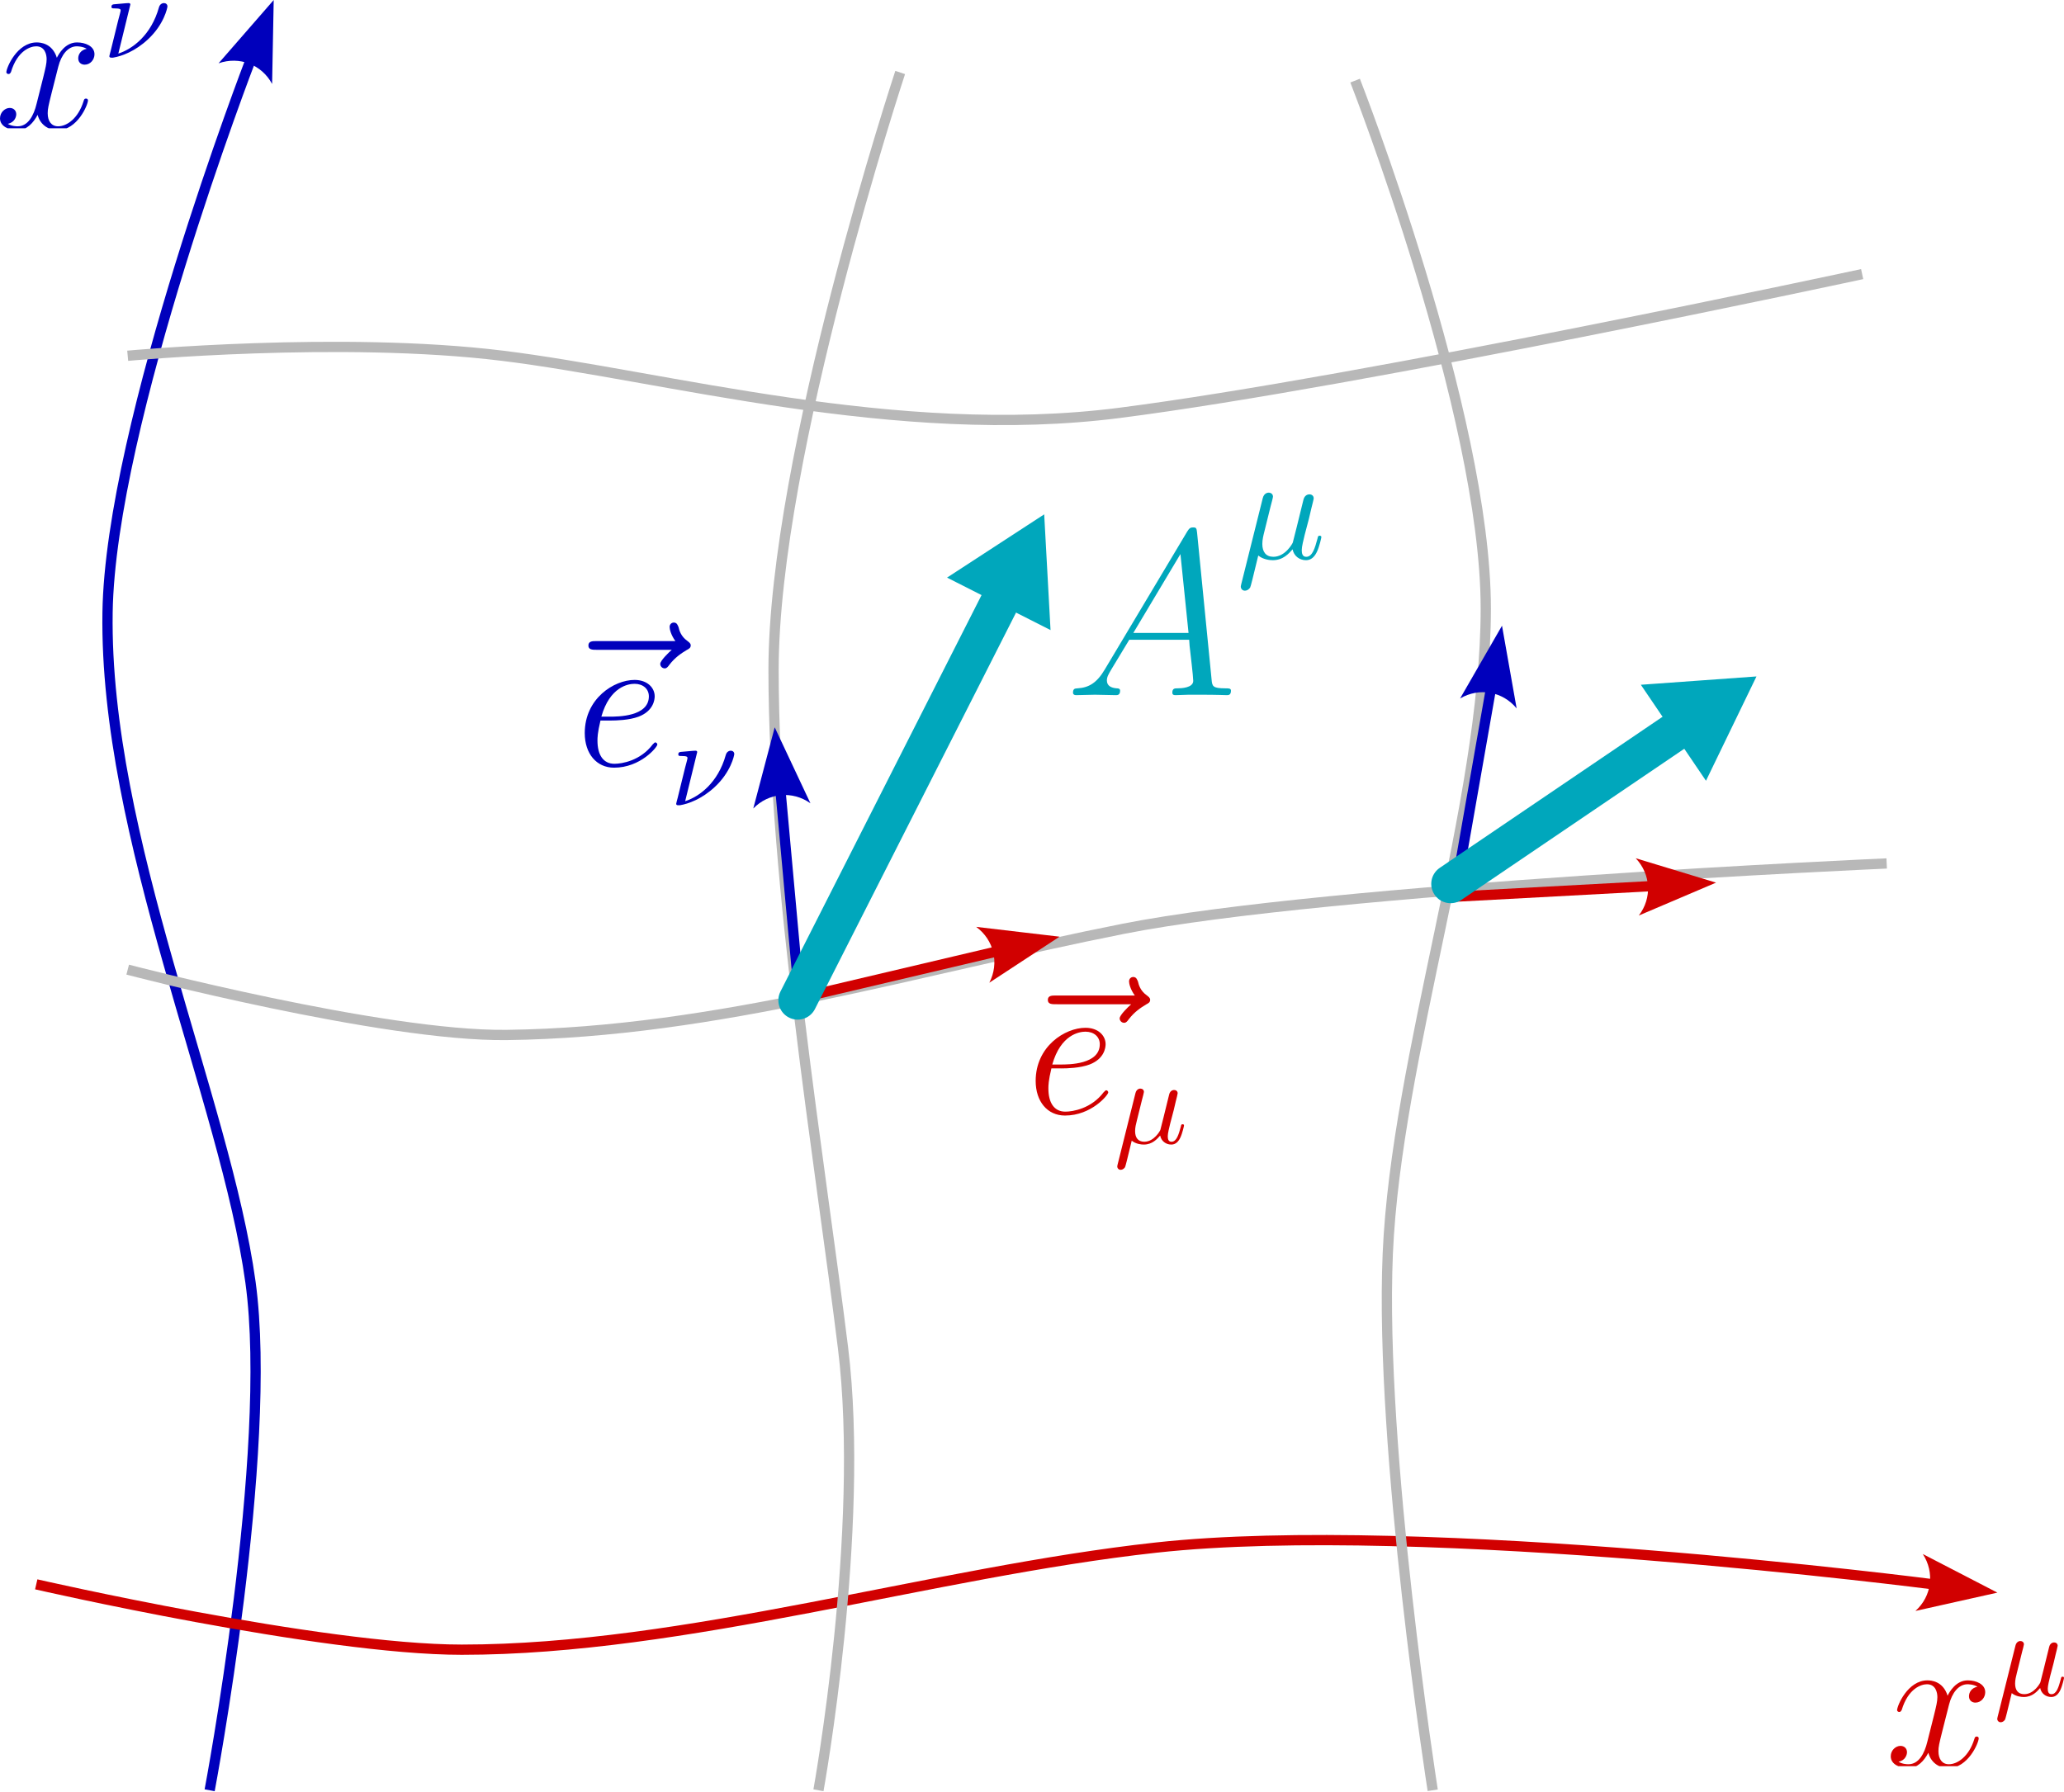
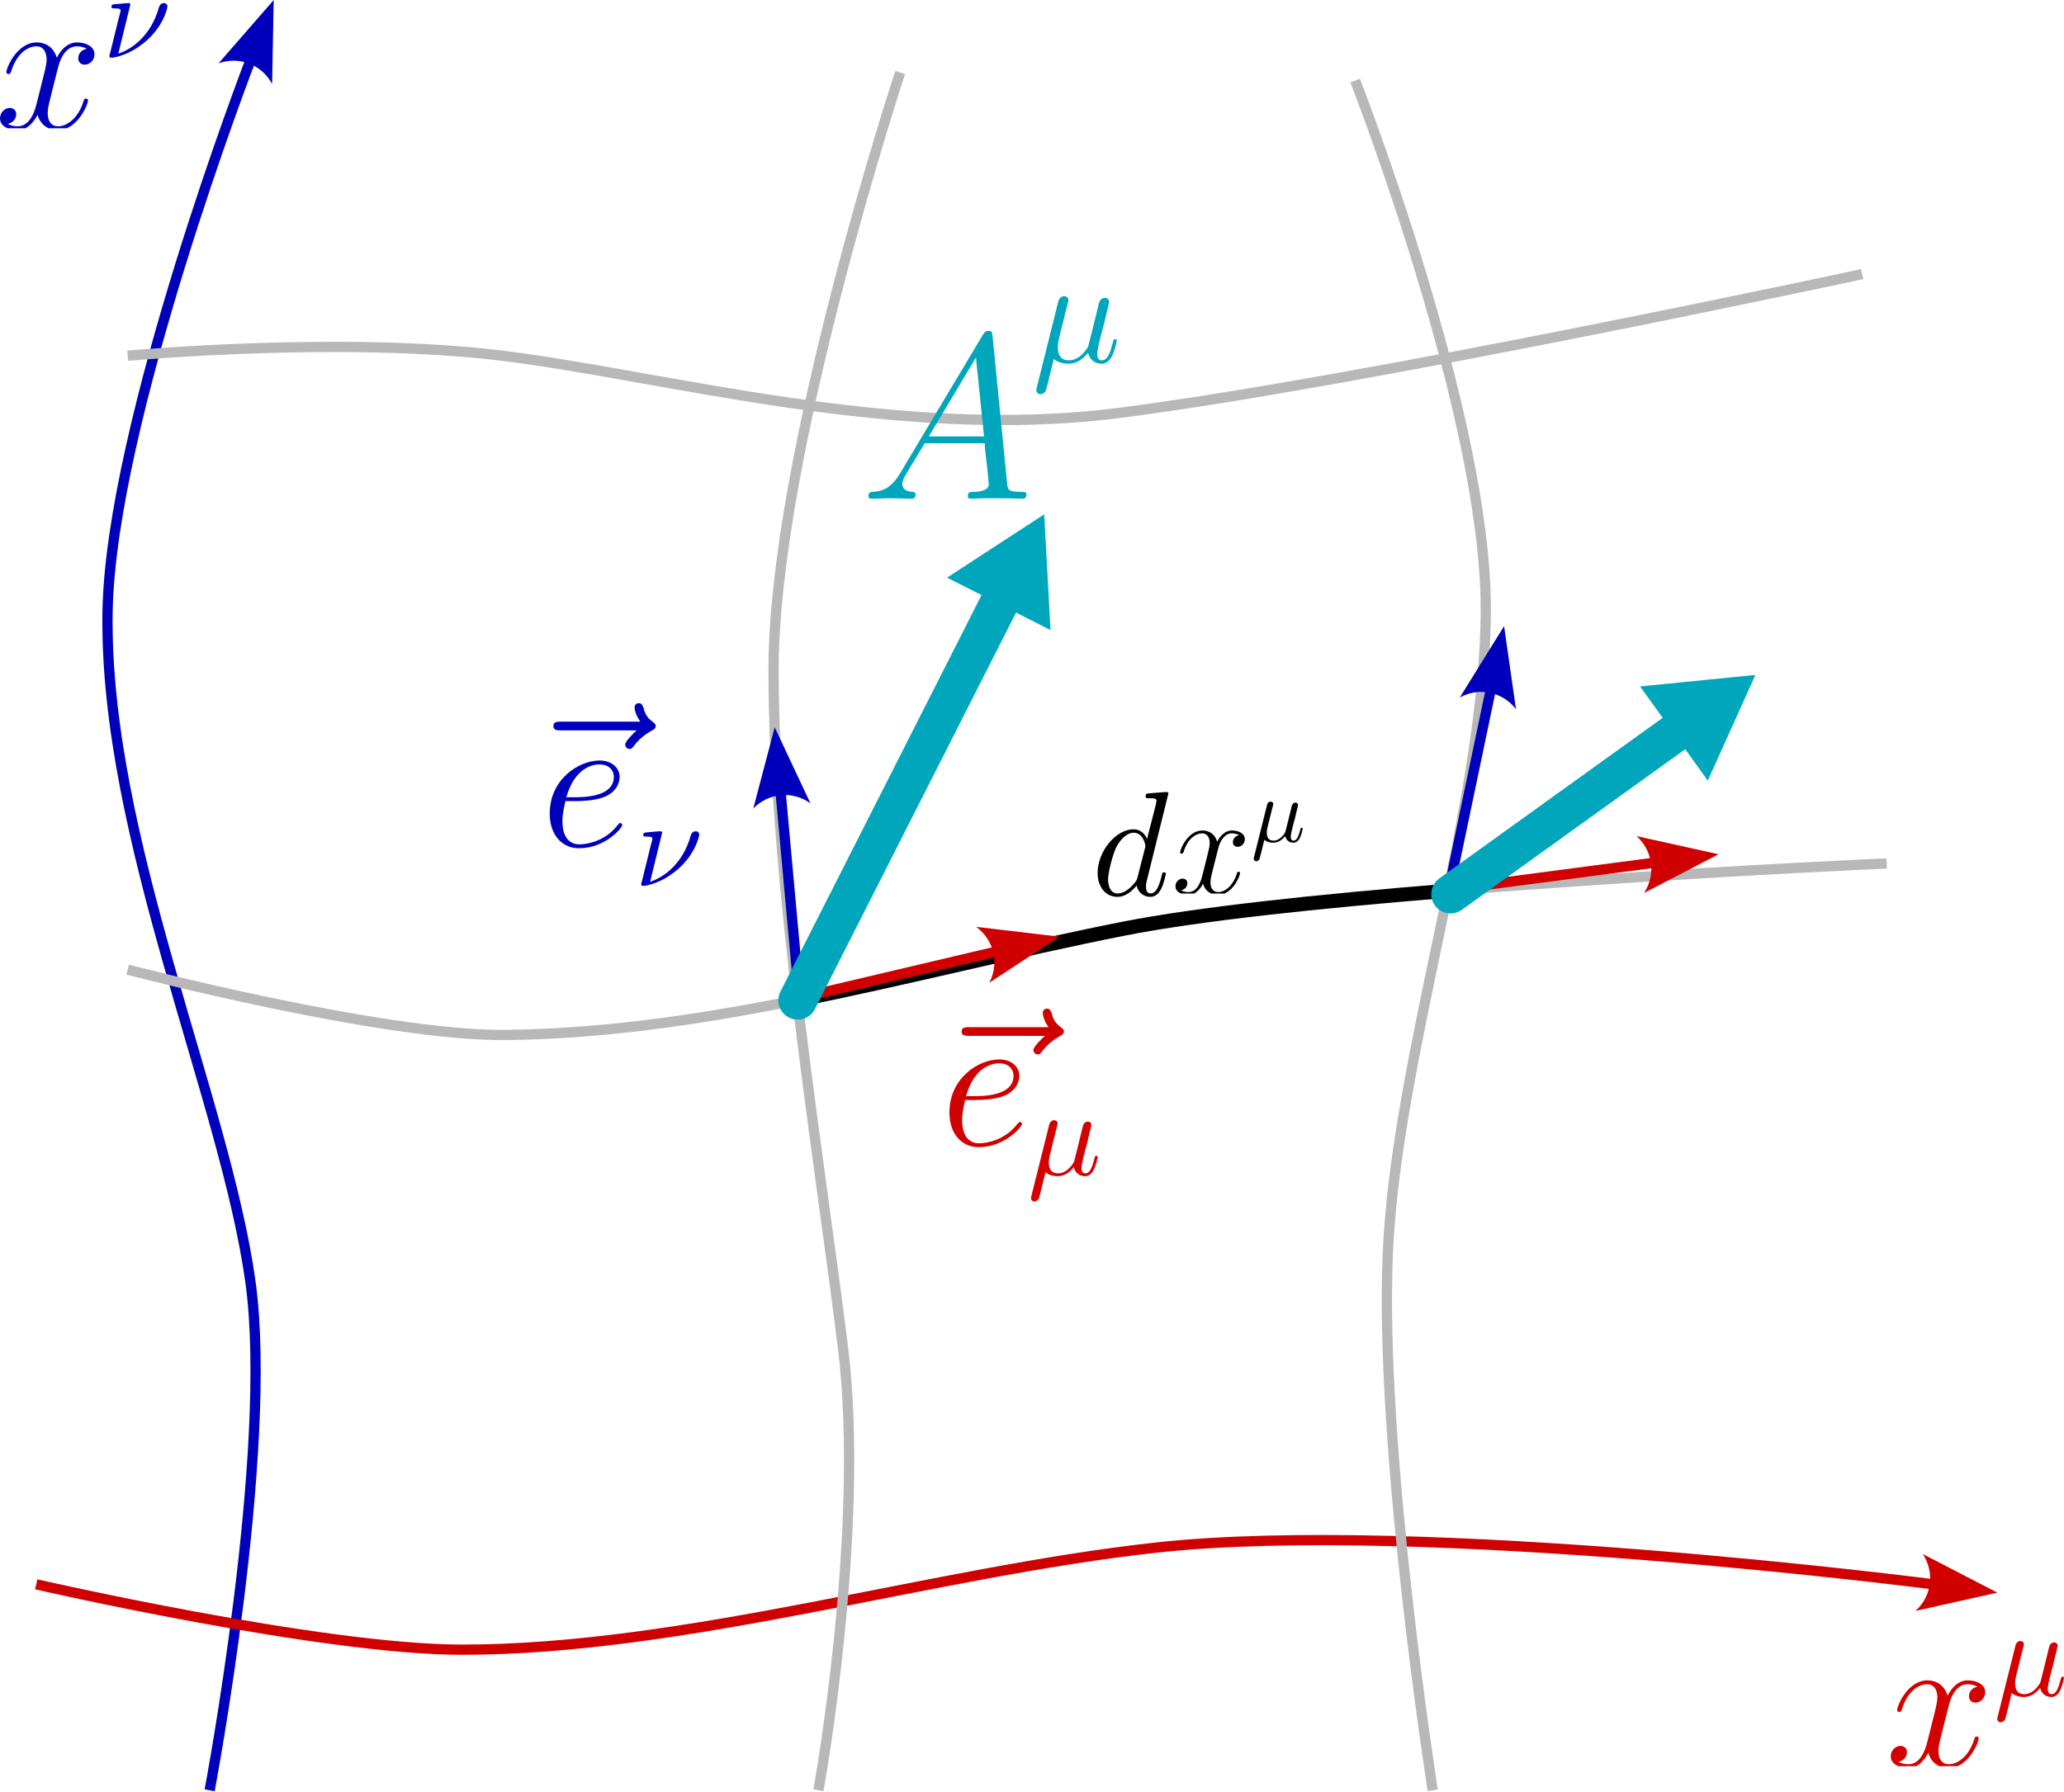
<svg xmlns="http://www.w3.org/2000/svg" width="53.369mm" height="46.326mm" viewBox="0 0 53.369 46.326" version="1.1" id="svg5">
  <defs id="defs2">
    <marker style="overflow:visible" id="TriangleStart" refX="0" refY="0" orient="auto-start-reverse" markerWidth="3" markerHeight="3" viewBox="0 0 5.324 6.155" preserveAspectRatio="xMidYMid">
      <path transform="scale(0.5)" style="fill:context-stroke;fill-rule:evenodd;stroke:context-stroke;stroke-width:1pt" d="M 5.77,0 -2.88,5 V -5 Z" id="path135" />
    </marker>
    <marker style="overflow:visible" id="marker1125" refX="0" refY="0" orient="auto-start-reverse" markerWidth="7.7" markerHeight="5.6" viewBox="0 0 7.7 5.6" preserveAspectRatio="xMidYMid">
      <path transform="scale(0.7)" d="M -2,-4 9,0 -2,4 c 2,-2.33 2,-5.66 0,-8 z" style="fill:context-stroke;fill-rule:evenodd;stroke:none" id="path1123" />
    </marker>
    <marker style="overflow:visible" id="Arrow2" refX="0" refY="0" orient="auto-start-reverse" markerWidth="7.7" markerHeight="5.6" viewBox="0 0 7.7 5.6" preserveAspectRatio="xMidYMid">
      <path transform="scale(0.7)" d="M -2,-4 9,0 -2,4 c 2,-2.33 2,-5.66 0,-8 z" style="fill:context-stroke;fill-rule:evenodd;stroke:none" id="arrow2L" />
    </marker>
    <clipPath id="clip-0">
      <path clip-rule="nonzero" d="m 0,3 h 9 v 7.945 H 0 Z m 0,0" id="path12" />
    </clipPath>
    <clipPath id="clipPath6845">
      <path clip-rule="nonzero" d="m 0,3 h 9 v 7.945 H 0 Z m 0,0" id="path6843" />
    </clipPath>
    <clipPath id="clipPath6974">
      <path clip-rule="nonzero" d="M 0,0 H 13 V 11.766 H 0 Z m 0,0" id="path6972" />
    </clipPath>
    <clipPath id="clipPath7123">
      <path clip-rule="nonzero" d="m 8,5 h 6.883 v 7.117 H 8 Z m 0,0" id="path7121" />
    </clipPath>
    <clipPath id="clipPath7290">
      <path clip-rule="nonzero" d="m 8,5 h 6 V 9.996 H 8 Z m 0,0" id="path7288" />
    </clipPath>
    <clipPath id="clipPath8295">
      <path clip-rule="nonzero" d="m 8,5 h 6 V 9.996 H 8 Z m 0,0" id="path8293" />
    </clipPath>
    <clipPath id="clipPath8502">
      <path clip-rule="nonzero" d="m 8,5 h 6 V 9.996 H 8 Z m 0,0" id="path8500" />
    </clipPath>
    <clipPath id="clipPath8947">
      <path clip-rule="nonzero" d="M 0,0 H 13 V 11.766 H 0 Z m 0,0" id="path8945" />
    </clipPath>
    <clipPath id="clipPath9202">
      <path clip-rule="nonzero" d="m 8,5 h 6.883 v 7.117 H 8 Z m 0,0" id="path9200" />
    </clipPath>
    <clipPath id="clipPath9477">
      <path clip-rule="nonzero" d="m 8,5 h 6 V 9.996 H 8 Z m 0,0" id="path9475" />
    </clipPath>
  </defs>
-   <g id="layer1" transform="translate(-56.80606,-66.10098)">
+   <g id="layer1" transform="translate(-56.8061, -66.101)">
    <path style="fill:none;stroke:#0000bc;stroke-width:0.265;stroke-linecap:butt;stroke-linejoin:miter;stroke-dasharray:none;stroke-opacity:1;marker-end:url(#Arrow2)" d="m 62.227,112.402 c 0,0 1.659,-8.766 1.056,-13.14 -0.652,-4.732 -3.781,-11.514 -3.696,-17.318 0.071,-4.877 3.696,-14.285 3.696,-14.285" id="path188" />
    <path style="fill:none;stroke:#d10000;stroke-width:0.265px;stroke-linecap:butt;stroke-linejoin:miter;stroke-opacity:1;marker-end:url(#marker1125)" d="m 57.743,107.076 c 0,0 7.37,1.69 11.002,1.69 5.773,0 12.179,-2.006 17.952,-2.64 6.905,-0.758 20.1,0.95 20.1,0.95" id="path190" />
    <path style="fill:none;stroke:#b8b8b8;stroke-width:0.265px;stroke-linecap:butt;stroke-linejoin:miter;stroke-opacity:1" d="m 77.969,112.402 c 0,0 1.218,-6.722 0.634,-11.45 -0.584,-4.728 -1.795,-11.998 -1.795,-17.529 0,-5.531 3.274,-15.447 3.274,-15.447" id="path1171" />
    <path style="fill:none;stroke:#b8b8b8;stroke-width:0.265px;stroke-linecap:butt;stroke-linejoin:miter;stroke-opacity:1" d="m 93.852,112.402 c 0,0 -1.381,-8.78 -1.162,-13.879 0.219,-5.099 2.534,-11.646 2.534,-16.685 0,-5.038 -3.379,-13.652 -3.379,-13.652" id="path1179" />
    <path style="fill:none;stroke:#b8b8b8;stroke-width:0.265px;stroke-linecap:butt;stroke-linejoin:miter;stroke-opacity:1" d="m 105.59,88.432 c 0,0 -14.407,0.634 -19.738,1.69 -5.331,1.056 -10.519,2.678 -15.945,2.746 -3.211,0.04 -9.799,-1.69 -9.799,-1.69" id="path1931" />
    <path style="fill:none;stroke:#b8b8b8;stroke-width:0.265px;stroke-linecap:butt;stroke-linejoin:miter;stroke-opacity:1" d="m 104.956,73.19 c 0,0 -12.894,2.781 -19.21,3.59 -5.773,0.739 -11.771,-0.964 -15.945,-1.478 -4.174,-0.515 -9.693,0 -9.693,0" id="path1933" />
+     <path style="fill:none;stroke:#000000;stroke-width:0.365;stroke-linecap:butt;stroke-linejoin:miter;stroke-opacity:1;stroke-dasharray:none" d="m 94.135,89.147 c -3.209,0.262 -6.346,0.59 -8.284,0.974 -2.834,0.561 -5.627,1.283 -8.437,1.845" id="path17730" />
    <path style="fill:none;stroke:#d10000;stroke-width:0.265;stroke-linecap:butt;stroke-linejoin:miter;stroke-dasharray:none;stroke-opacity:1;marker-end:url(#Arrow2)" d="m 77.327,91.947 5.251,-1.238" id="path4311" />
    <path style="fill:none;stroke:#0000bc;stroke-width:0.265;stroke-linecap:butt;stroke-linejoin:miter;stroke-dasharray:none;stroke-opacity:1;marker-end:url(#Arrow2)" d="m 77.478,91.947 -0.489,-5.373" id="path4993" />
    <path style="fill:none;stroke:#00a7bc;stroke-width:1;stroke-linecap:round;stroke-linejoin:miter;stroke-dasharray:none;stroke-opacity:1;marker-end:url(#TriangleStart)" d="M 77.432,91.971 83.023,80.947" id="path5143" />
-     <path style="fill:none;stroke:#d10000;stroke-width:0.265;stroke-linecap:butt;stroke-linejoin:miter;stroke-dasharray:none;stroke-opacity:1;marker-end:url(#Arrow2)" d="m 94.26,89.301 5.251,-0.283" id="path5547" />
-     <path style="fill:none;stroke:#0000bc;stroke-width:0.265;stroke-linecap:butt;stroke-linejoin:miter;stroke-dasharray:none;stroke-opacity:1;marker-end:url(#Arrow2)" d="m 94.412,89.301 0.943,-5.373" id="path5549" />
-     <path style="fill:none;stroke:#00a7bc;stroke-width:1;stroke-linecap:round;stroke-linejoin:miter;stroke-dasharray:none;stroke-opacity:1;marker-end:url(#TriangleStart)" d="m 94.314,88.96 6.477,-4.393" id="path5551" />
-     <g clip-path="url(#clip-0)" id="g21" transform="matrix(0.2922766,0,0,0.2922766,105.5536,108.5803)" style="fill:#d40000">
-       <g fill="#000000" fill-opacity="1" id="g19" style="fill:#d40000">
-         <g id="use17" transform="translate(0,10.944)" style="fill:#d40000">
-           <path d="m 8.156,-7.031 c -0.547,0.109 -0.75,0.516 -0.75,0.844 0,0.422 0.328,0.562 0.562,0.562 0.516,0 0.875,-0.453 0.875,-0.922 0,-0.719 -0.812,-1.047 -1.547,-1.047 -1.047,0 -1.625,1.031 -1.781,1.359 -0.406,-1.297 -1.469,-1.359 -1.781,-1.359 -1.75,0 -2.688,2.25 -2.688,2.641 0,0.062 0.078,0.156 0.188,0.156 0.141,0 0.172,-0.109 0.219,-0.172 C 2.031,-6.891 3.188,-7.25 3.688,-7.25 c 0.766,0 0.922,0.719 0.922,1.141 0,0.375 -0.094,0.766 -0.297,1.594 L 3.719,-2.156 c -0.25,1.031 -0.75,1.984 -1.672,1.984 -0.078,0 -0.516,0 -0.875,-0.219 0.625,-0.125 0.75,-0.641 0.75,-0.844 0,-0.344 -0.25,-0.562 -0.578,-0.562 -0.406,0 -0.859,0.375 -0.859,0.922 0,0.719 0.812,1.047 1.547,1.047 0.828,0 1.406,-0.656 1.781,-1.359 0.266,1.016 1.125,1.359 1.766,1.359 1.75,0 2.688,-2.25 2.688,-2.641 0,-0.078 -0.062,-0.156 -0.172,-0.156 -0.156,0 -0.172,0.094 -0.219,0.234 -0.469,1.516 -1.469,2.219 -2.25,2.219 -0.594,0 -0.922,-0.453 -0.922,-1.156 0,-0.375 0.062,-0.656 0.344,-1.781 l 0.594,-2.344 C 5.906,-6.484 6.484,-7.25 7.281,-7.25 c 0.031,0 0.516,0 0.875,0.219 z m 0,0" id="path31" style="fill:#d40000" />
+     <path style="fill:none;stroke:#d10000;stroke-width:0.265;stroke-linecap:butt;stroke-linejoin:miter;stroke-dasharray:none;stroke-opacity:1;marker-end:url(#Arrow2)" d="m 94.26,89.112 5.327,-0.7" id="path5547" />
+     <path style="fill:none;stroke:#0000bc;stroke-width:0.265;stroke-linecap:butt;stroke-linejoin:miter;stroke-dasharray:none;stroke-opacity:1;marker-end:url(#Arrow2)" d="M 94.222,89.339 95.355,83.928" id="path5549" />
+     <path style="fill:none;stroke:#00a7bc;stroke-width:1;stroke-linecap:round;stroke-linejoin:miter;stroke-dasharray:none;stroke-opacity:1;marker-end:url(#TriangleStart)" d="m 94.314,89.225 6.477,-4.658" id="path5551" />
+     <g id="g16962">
+       <g clip-path="url(#clip-0)" id="g21" transform="matrix(0.2922766,0,0,0.2922766,105.5536,108.5803)" style="fill:#d40000">
+         <g fill="#000000" fill-opacity="1" id="g19" style="fill:#d40000">
+           <g id="use17" transform="translate(0,10.944)" style="fill:#d40000">
+             <path d="m 8.156,-7.031 c -0.547,0.109 -0.75,0.516 -0.75,0.844 0,0.422 0.328,0.562 0.562,0.562 0.516,0 0.875,-0.453 0.875,-0.922 0,-0.719 -0.812,-1.047 -1.547,-1.047 -1.047,0 -1.625,1.031 -1.781,1.359 -0.406,-1.297 -1.469,-1.359 -1.781,-1.359 -1.75,0 -2.688,2.25 -2.688,2.641 0,0.062 0.078,0.156 0.188,0.156 0.141,0 0.172,-0.109 0.219,-0.172 C 2.031,-6.891 3.188,-7.25 3.688,-7.25 c 0.766,0 0.922,0.719 0.922,1.141 0,0.375 -0.094,0.766 -0.297,1.594 L 3.719,-2.156 c -0.25,1.031 -0.75,1.984 -1.672,1.984 -0.078,0 -0.516,0 -0.875,-0.219 0.625,-0.125 0.75,-0.641 0.75,-0.844 0,-0.344 -0.25,-0.562 -0.578,-0.562 -0.406,0 -0.859,0.375 -0.859,0.922 0,0.719 0.812,1.047 1.547,1.047 0.828,0 1.406,-0.656 1.781,-1.359 0.266,1.016 1.125,1.359 1.766,1.359 1.75,0 2.688,-2.25 2.688,-2.641 0,-0.078 -0.062,-0.156 -0.172,-0.156 -0.156,0 -0.172,0.094 -0.219,0.234 -0.469,1.516 -1.469,2.219 -2.25,2.219 -0.594,0 -0.922,-0.453 -0.922,-1.156 0,-0.375 0.062,-0.656 0.344,-1.781 l 0.594,-2.344 C 5.906,-6.484 6.484,-7.25 7.281,-7.25 c 0.031,0 0.516,0 0.875,0.219 z m 0,0" id="path31" style="fill:#d40000" />
+           </g>
        </g>
      </g>
-     </g>
-     <g fill="#000000" fill-opacity="1" id="g25" transform="matrix(0.2922766,0,0,0.2922766,105.5536,108.5803)" style="fill:#d40000">
-       <g id="use23" transform="translate(9.579,4.697)" style="fill:#d40000">
-         <path d="M 2.516,-3.828 C 2.578,-4.062 2.688,-4.469 2.688,-4.531 c 0,-0.188 -0.141,-0.297 -0.328,-0.297 -0.031,0 -0.328,0.016 -0.422,0.406 l -1.578,6.312 c -0.031,0.125 -0.031,0.156 -0.031,0.172 0,0.156 0.125,0.297 0.297,0.297 C 0.859,2.359 1,2.156 1.016,2.125 1.062,2.031 1.203,1.469 1.609,-0.219 1.969,0.078 2.453,0.125 2.672,0.125 3.438,0.125 3.859,-0.375 4.125,-0.672 4.219,-0.188 4.625,0.125 5.109,0.125 c 0.375,0 0.625,-0.25 0.797,-0.609 C 6.094,-0.875 6.234,-1.531 6.234,-1.562 c 0,-0.109 -0.094,-0.109 -0.125,-0.109 -0.109,0 -0.125,0.047 -0.156,0.203 -0.188,0.703 -0.375,1.344 -0.828,1.344 -0.297,0 -0.328,-0.281 -0.328,-0.5 0,-0.234 0.125,-0.75 0.219,-1.125 l 0.312,-1.188 C 5.359,-3.094 5.469,-3.516 5.5,-3.672 c 0.062,-0.25 0.172,-0.672 0.172,-0.734 0,-0.203 -0.156,-0.297 -0.312,-0.297 -0.062,0 -0.344,0.016 -0.438,0.391 l -0.5,2.031 c -0.141,0.547 -0.25,1 -0.281,1.109 C 4.125,-1.109 3.594,-0.125 2.719,-0.125 c -0.547,0 -0.812,-0.359 -0.812,-0.938 0,-0.328 0.078,-0.625 0.156,-0.938 z m 0,0" id="path35" style="fill:#d40000" />
+       <g fill="#000000" fill-opacity="1" id="g25" transform="matrix(0.2922766,0,0,0.2922766,105.5536,108.5803)" style="fill:#d40000">
+         <g id="use23" transform="translate(9.579,4.697)" style="fill:#d40000">
+           <path d="M 2.516,-3.828 C 2.578,-4.062 2.688,-4.469 2.688,-4.531 c 0,-0.188 -0.141,-0.297 -0.328,-0.297 -0.031,0 -0.328,0.016 -0.422,0.406 l -1.578,6.312 c -0.031,0.125 -0.031,0.156 -0.031,0.172 0,0.156 0.125,0.297 0.297,0.297 C 0.859,2.359 1,2.156 1.016,2.125 1.062,2.031 1.203,1.469 1.609,-0.219 1.969,0.078 2.453,0.125 2.672,0.125 3.438,0.125 3.859,-0.375 4.125,-0.672 4.219,-0.188 4.625,0.125 5.109,0.125 c 0.375,0 0.625,-0.25 0.797,-0.609 C 6.094,-0.875 6.234,-1.531 6.234,-1.562 c 0,-0.109 -0.094,-0.109 -0.125,-0.109 -0.109,0 -0.125,0.047 -0.156,0.203 -0.188,0.703 -0.375,1.344 -0.828,1.344 -0.297,0 -0.328,-0.281 -0.328,-0.5 0,-0.234 0.125,-0.75 0.219,-1.125 l 0.312,-1.188 C 5.359,-3.094 5.469,-3.516 5.5,-3.672 c 0.062,-0.25 0.172,-0.672 0.172,-0.734 0,-0.203 -0.156,-0.297 -0.312,-0.297 -0.062,0 -0.344,0.016 -0.438,0.391 l -0.5,2.031 c -0.141,0.547 -0.25,1 -0.281,1.109 C 4.125,-1.109 3.594,-0.125 2.719,-0.125 c -0.547,0 -0.812,-0.359 -0.812,-0.938 0,-0.328 0.078,-0.625 0.156,-0.938 z m 0,0" id="path35" style="fill:#d40000" />
+         </g>
      </g>
    </g>
    <g transform="matrix(0.8285,0,0,0.8285,56.80606,66.18075)" id="g6882" style="fill:#0000bc;fill-opacity:1">
      <g clip-path="url(#clip-0)" id="g6874" transform="matrix(0.352778,0,0,0.352778,-0.170877,0.046258)" style="fill:#0000bc;fill-opacity:1">
        <g fill="#000000" fill-opacity="1" id="g6872" style="fill:#0000bc;fill-opacity:1">
          <g id="g6870" transform="translate(0,10.944)" style="fill:#0000bc;fill-opacity:1">
            <path d="m 8.156,-7.031 c -0.547,0.109 -0.75,0.516 -0.75,0.844 0,0.422 0.328,0.562 0.562,0.562 0.516,0 0.875,-0.453 0.875,-0.922 0,-0.719 -0.812,-1.047 -1.547,-1.047 -1.047,0 -1.625,1.031 -1.781,1.359 -0.406,-1.297 -1.469,-1.359 -1.781,-1.359 -1.75,0 -2.688,2.25 -2.688,2.641 0,0.062 0.078,0.156 0.188,0.156 0.141,0 0.172,-0.109 0.219,-0.172 C 2.031,-6.891 3.188,-7.25 3.688,-7.25 c 0.766,0 0.922,0.719 0.922,1.141 0,0.375 -0.094,0.766 -0.297,1.594 L 3.719,-2.156 c -0.25,1.031 -0.75,1.984 -1.672,1.984 -0.078,0 -0.516,0 -0.875,-0.219 0.625,-0.125 0.75,-0.641 0.75,-0.844 0,-0.344 -0.25,-0.562 -0.578,-0.562 -0.406,0 -0.859,0.375 -0.859,0.922 0,0.719 0.812,1.047 1.547,1.047 0.828,0 1.406,-0.656 1.781,-1.359 0.266,1.016 1.125,1.359 1.766,1.359 1.75,0 2.688,-2.25 2.688,-2.641 0,-0.078 -0.062,-0.156 -0.172,-0.156 -0.156,0 -0.172,0.094 -0.219,0.234 -0.469,1.516 -1.469,2.219 -2.25,2.219 -0.594,0 -0.922,-0.453 -0.922,-1.156 0,-0.375 0.062,-0.656 0.344,-1.781 l 0.594,-2.344 C 5.906,-6.484 6.484,-7.25 7.281,-7.25 c 0.031,0 0.516,0 0.875,0.219 z m 0,0" id="path6868" style="fill:#0000bc;fill-opacity:1" />
          </g>
        </g>
      </g>
      <g fill="#000000" fill-opacity="1" id="g6880" transform="matrix(0.352778,0,0,0.352778,-0.170877,0.046258)" style="fill:#0000bc;fill-opacity:1">
        <g id="g6878" transform="translate(9.579,4.697)" style="fill:#0000bc;fill-opacity:1">
          <path d="m 2.438,-4.703 c 0,-0.016 0,-0.125 -0.141,-0.125 -0.25,0 -1.047,0.094 -1.328,0.109 C 0.891,-4.703 0.766,-4.688 0.766,-4.5 c 0,0.141 0.094,0.141 0.266,0.141 0.516,0 0.547,0.078 0.547,0.188 0,0.078 -0.141,0.578 -0.219,0.875 L 0.703,-0.625 c -0.047,0.172 -0.125,0.469 -0.125,0.5 C 0.578,-0.016 0.688,0 0.75,0 h 0.156 c 0.766,-0.125 1.953,-0.562 3.078,-1.609 1.438,-1.328 1.734,-2.812 1.734,-2.922 0,-0.188 -0.141,-0.297 -0.312,-0.297 -0.094,0 -0.344,0.047 -0.438,0.375 -0.688,2.469 -2.344,3.688 -3.594,4.094 z m 0,0" id="path6876" style="fill:#0000bc;fill-opacity:1" />
        </g>
      </g>
    </g>
-     <g id="g10461" style="fill:#00a7bc;fill-opacity:1" transform="translate(-29.47787,-18.38405)">
+     <g id="g10461" style="fill:#00a7bc;fill-opacity:1" transform="translate(-34.7659,-23.46532)">
      <g transform="translate(114.0285,98.1253)" id="g8799" style="fill:#00a7bc;fill-opacity:1">
        <g fill="#000000" fill-opacity="1" id="g12" transform="matrix(0.352778,0,0,0.352778,-0.20395,0.187986)" style="fill:#00a7bc;fill-opacity:1">
          <g id="use10" transform="translate(0,11.764)" style="fill:#00a7bc;fill-opacity:1">
            <path d="M 2.922,-1.906 C 2.328,-0.891 1.734,-0.547 0.906,-0.5 0.719,-0.484 0.578,-0.484 0.578,-0.172 0.578,-0.062 0.672,0 0.797,0 1.109,0 1.875,-0.031 2.188,-0.031 2.688,-0.031 3.234,0 3.719,0 3.828,0 4.031,0 4.031,-0.328 4.031,-0.484 3.891,-0.5 3.781,-0.5 3.391,-0.531 3.062,-0.672 3.062,-1.078 c 0,-0.25 0.109,-0.438 0.328,-0.812 L 4.703,-4.062 H 9.094 c 0.016,0.156 0.016,0.297 0.031,0.453 0.047,0.438 0.266,2.234 0.266,2.562 C 9.391,-0.531 8.5,-0.5 8.234,-0.5 c -0.188,0 -0.375,0 -0.375,0.312 C 7.859,0 8,0 8.109,0 8.406,0 8.75,-0.031 9.047,-0.031 h 0.969 c 1.062,0 1.812,0.031 1.828,0.031 0.125,0 0.312,0 0.312,-0.328 C 12.156,-0.5 12,-0.5 11.75,-0.5 c -0.953,0 -0.969,-0.156 -1.016,-0.672 l -1.062,-10.75 c -0.031,-0.344 -0.094,-0.375 -0.281,-0.375 -0.172,0 -0.281,0.031 -0.438,0.297 z M 5,-4.562 l 3.453,-5.781 0.594,5.781 z m 0,0" id="path18" style="fill:#00a7bc;fill-opacity:1" />
          </g>
        </g>
      </g>
      <g fill="#000000" fill-opacity="1" id="g9034" transform="matrix(0.352778,0,0,0.352778,113.7935,96.98293)" style="fill:#00a7bc;fill-opacity:1">
        <g id="g9032" transform="translate(12.636,5.517)" style="fill:#00a7bc;fill-opacity:1">
          <path d="M 2.516,-3.828 C 2.578,-4.062 2.688,-4.469 2.688,-4.531 c 0,-0.188 -0.141,-0.297 -0.328,-0.297 -0.031,0 -0.328,0.016 -0.422,0.406 l -1.578,6.312 c -0.031,0.125 -0.031,0.156 -0.031,0.172 0,0.156 0.125,0.297 0.297,0.297 C 0.859,2.359 1,2.156 1.016,2.125 1.062,2.031 1.203,1.469 1.609,-0.219 1.969,0.078 2.453,0.125 2.672,0.125 3.438,0.125 3.859,-0.375 4.125,-0.672 4.219,-0.188 4.625,0.125 5.109,0.125 c 0.375,0 0.625,-0.25 0.797,-0.609 C 6.094,-0.875 6.234,-1.531 6.234,-1.562 c 0,-0.109 -0.094,-0.109 -0.125,-0.109 -0.109,0 -0.125,0.047 -0.156,0.203 -0.188,0.703 -0.375,1.344 -0.828,1.344 -0.297,0 -0.328,-0.281 -0.328,-0.5 0,-0.234 0.125,-0.75 0.219,-1.125 l 0.312,-1.188 C 5.359,-3.094 5.469,-3.516 5.5,-3.672 c 0.062,-0.25 0.172,-0.672 0.172,-0.734 0,-0.203 -0.156,-0.297 -0.312,-0.297 -0.062,0 -0.344,0.016 -0.438,0.391 l -0.5,2.031 c -0.141,0.547 -0.25,1 -0.281,1.109 C 4.125,-1.109 3.594,-0.125 2.719,-0.125 c -0.547,0 -0.812,-0.359 -0.812,-0.938 0,-0.328 0.078,-0.625 0.156,-0.938 z m 0,0" id="path9030" style="fill:#00a7bc;fill-opacity:1" />
        </g>
      </g>
    </g>
-     <g id="g27646">
+     <g id="g27646" transform="translate(-0.9061172,2.08407)">
      <g id="g10417">
        <g id="g10339" transform="translate(-7.426068,-8.467529)">
          <g id="g10288" transform="matrix(0.2922766,0,0,0.2922766,81.54709,95.39437)" style="fill:#0000bc;fill-opacity:1">
            <path d="m 2.438,-4.703 c 0,-0.016 0,-0.125 -0.141,-0.125 -0.25,0 -1.047,0.094 -1.328,0.109 C 0.891,-4.703 0.766,-4.688 0.766,-4.5 c 0,0.141 0.094,0.141 0.266,0.141 0.516,0 0.547,0.078 0.547,0.188 0,0.078 -0.141,0.578 -0.219,0.875 L 0.703,-0.625 c -0.047,0.172 -0.125,0.469 -0.125,0.5 C 0.578,-0.016 0.688,0 0.75,0 h 0.156 c 0.766,-0.125 1.953,-0.562 3.078,-1.609 1.438,-1.328 1.734,-2.812 1.734,-2.922 0,-0.188 -0.141,-0.297 -0.312,-0.297 -0.094,0 -0.344,0.047 -0.438,0.375 -0.688,2.469 -2.344,3.688 -3.594,4.094 z m 0,0" id="path10286" style="fill:#0000bc;fill-opacity:1" />
          </g>
          <g transform="matrix(0.8285,0,0,0.8285,107.4076,84.65304)" id="g10284" style="fill:#0000bc;fill-opacity:1;stroke:none;stroke-opacity:1">
            <g fill="#000000" fill-opacity="1" id="g10282" transform="matrix(0.352778,0,0,0.352778,-34.13879,9.116652)" style="fill:#0000bc;fill-opacity:1;stroke:none;stroke-opacity:1">
              <g id="g10280" transform="translate(0,7.412)" style="fill:#0000bc;fill-opacity:1;stroke:none;stroke-opacity:1">
                <path d="m 3.078,-4 c 0.469,0 1.641,-0.031 2.469,-0.344 1.312,-0.5 1.422,-1.5 1.422,-1.797 0,-0.766 -0.656,-1.453 -1.781,-1.453 -1.812,0 -4.406,1.641 -4.406,4.703 0,1.812 1.031,3.062 2.594,3.062 2.344,0 3.828,-1.828 3.828,-2.047 0,-0.109 -0.109,-0.188 -0.172,-0.188 -0.062,0 -0.078,0.016 -0.234,0.172 -1.094,1.453 -2.734,1.719 -3.391,1.719 -0.984,0 -1.5,-0.781 -1.5,-2.047 0,-0.25 0,-0.672 0.266,-1.781 z M 2.25,-4.344 C 3,-6.984 4.625,-7.25 5.188,-7.25 c 0.75,0 1.266,0.453 1.266,1.109 0,1.797 -2.75,1.797 -3.469,1.797 z m 0,0" id="path10278" style="fill:#0000bc;fill-opacity:1;stroke:none;stroke-opacity:1" />
              </g>
            </g>
          </g>
        </g>
      </g>
      <g fill="#000000" fill-opacity="1" id="g25112" transform="matrix(0.352778,0,0,0.352778,71.16849,82.20541)" style="fill:#0000bc;fill-opacity:1">
        <g id="g25110" transform="translate(-0.695,12.271)" style="fill:#0000bc;fill-opacity:1">
          <path d="M 9.219,-10.281 C 9,-10.094 8.375,-9.484 8.375,-9.25 c 0,0.172 0.141,0.328 0.328,0.328 0.141,0 0.219,-0.094 0.344,-0.266 0.406,-0.531 0.875,-0.844 1.266,-1.078 0.172,-0.094 0.297,-0.156 0.297,-0.344 0,-0.156 -0.141,-0.234 -0.25,-0.328 -0.469,-0.328 -0.594,-0.781 -0.641,-1 -0.062,-0.141 -0.109,-0.344 -0.359,-0.344 -0.094,0 -0.297,0.078 -0.297,0.328 0,0.156 0.094,0.578 0.422,1.031 h -5.781 c -0.297,0 -0.594,0 -0.594,0.328 0,0.312 0.312,0.312 0.594,0.312 z m 0,0" id="path25108" style="fill:#0000bc;fill-opacity:1" />
        </g>
      </g>
    </g>
-     <g id="g27633" transform="translate(-0.5291667,1.5875)">
+     <g id="g27633" transform="translate(-2.75963,2.405337)">
      <g id="g10427" transform="translate(-2.116667,-1.058333)">
        <g id="g10327">
          <g fill="#000000" fill-opacity="1" id="g10276" transform="matrix(0.2922766,0,0,0.2922766,85.44521,93.76366)" style="fill:#d40000">
            <g id="g10274" transform="translate(9.579,4.697)" style="fill:#d40000">
              <path d="M 2.516,-3.828 C 2.578,-4.062 2.688,-4.469 2.688,-4.531 c 0,-0.188 -0.141,-0.297 -0.328,-0.297 -0.031,0 -0.328,0.016 -0.422,0.406 l -1.578,6.312 c -0.031,0.125 -0.031,0.156 -0.031,0.172 0,0.156 0.125,0.297 0.297,0.297 C 0.859,2.359 1,2.156 1.016,2.125 1.062,2.031 1.203,1.469 1.609,-0.219 1.969,0.078 2.453,0.125 2.672,0.125 3.438,0.125 3.859,-0.375 4.125,-0.672 4.219,-0.188 4.625,0.125 5.109,0.125 c 0.375,0 0.625,-0.25 0.797,-0.609 C 6.094,-0.875 6.234,-1.531 6.234,-1.562 c 0,-0.109 -0.094,-0.109 -0.125,-0.109 -0.109,0 -0.125,0.047 -0.156,0.203 -0.188,0.703 -0.375,1.344 -0.828,1.344 -0.297,0 -0.328,-0.281 -0.328,-0.5 0,-0.234 0.125,-0.75 0.219,-1.125 l 0.312,-1.188 C 5.359,-3.094 5.469,-3.516 5.5,-3.672 c 0.062,-0.25 0.172,-0.672 0.172,-0.734 0,-0.203 -0.156,-0.297 -0.312,-0.297 -0.062,0 -0.344,0.016 -0.438,0.391 l -0.5,2.031 c -0.141,0.547 -0.25,1 -0.281,1.109 C 4.125,-1.109 3.594,-0.125 2.719,-0.125 c -0.547,0 -0.812,-0.359 -0.812,-0.938 0,-0.328 0.078,-0.625 0.156,-0.938 z m 0,0" id="path10272" style="fill:#d40000" />
            </g>
          </g>
          <g transform="matrix(0.8285,0,0,0.8285,114.2868,84.65304)" id="g7174" style="fill:#d10000;fill-opacity:1">
            <g fill="#000000" fill-opacity="1" id="g7166" transform="matrix(0.352778,0,0,0.352778,-34.13879,9.116652)" style="fill:#d10000;fill-opacity:1">
              <g id="g7164" transform="translate(0,7.412)" style="fill:#d10000;fill-opacity:1">
                <path d="m 3.078,-4 c 0.469,0 1.641,-0.031 2.469,-0.344 1.312,-0.5 1.422,-1.5 1.422,-1.797 0,-0.766 -0.656,-1.453 -1.781,-1.453 -1.812,0 -4.406,1.641 -4.406,4.703 0,1.812 1.031,3.062 2.594,3.062 2.344,0 3.828,-1.828 3.828,-2.047 0,-0.109 -0.109,-0.188 -0.172,-0.188 -0.062,0 -0.078,0.016 -0.234,0.172 -1.094,1.453 -2.734,1.719 -3.391,1.719 -0.984,0 -1.5,-0.781 -1.5,-2.047 0,-0.25 0,-0.672 0.266,-1.781 z M 2.25,-4.344 C 3,-6.984 4.625,-7.25 5.188,-7.25 c 0.75,0 1.266,0.453 1.266,1.109 0,1.797 -2.75,1.797 -3.469,1.797 z m 0,0" id="path7162" style="fill:#d10000;fill-opacity:1" />
              </g>
            </g>
          </g>
        </g>
      </g>
      <g fill="#000000" fill-opacity="1" id="g27550" transform="matrix(0.352778,0,0,0.352778,83.57713,89.78434)" style="fill:#d10000;fill-opacity:1">
        <g id="g27548" transform="translate(-0.695,12.271)" style="fill:#d10000;fill-opacity:1">
          <path d="M 9.219,-10.281 C 9,-10.094 8.375,-9.484 8.375,-9.25 c 0,0.172 0.141,0.328 0.328,0.328 0.141,0 0.219,-0.094 0.344,-0.266 0.406,-0.531 0.875,-0.844 1.266,-1.078 0.172,-0.094 0.297,-0.156 0.297,-0.344 0,-0.156 -0.141,-0.234 -0.25,-0.328 -0.469,-0.328 -0.594,-0.781 -0.641,-1 -0.062,-0.141 -0.109,-0.344 -0.359,-0.344 -0.094,0 -0.297,0.078 -0.297,0.328 0,0.156 0.094,0.578 0.422,1.031 h -5.781 c -0.297,0 -0.594,0 -0.594,0.328 0,0.312 0.312,0.312 0.594,0.312 z m 0,0" id="path27546" style="fill:#d10000;fill-opacity:1" />
        </g>
      </g>
    </g>
+     <g id="g17710" transform="translate(1.058333)">
+       <g id="g16996" transform="matrix(0.7344869,0,0,0.7344869,8.509714,7.109481)" style="fill:#000000;fill-opacity:1">
+         <g clip-path="url(#clip-0)" id="g16988" transform="matrix(0.2922766,0,0,0.2922766,105.5536,108.5803)" style="fill:#000000;fill-opacity:1">
+           <g fill="#000000" fill-opacity="1" id="g16986" style="fill:#000000;fill-opacity:1">
+             <g id="g16984" transform="translate(0,10.944)" style="fill:#000000;fill-opacity:1">
+               <path d="m 8.156,-7.031 c -0.547,0.109 -0.75,0.516 -0.75,0.844 0,0.422 0.328,0.562 0.562,0.562 0.516,0 0.875,-0.453 0.875,-0.922 0,-0.719 -0.812,-1.047 -1.547,-1.047 -1.047,0 -1.625,1.031 -1.781,1.359 -0.406,-1.297 -1.469,-1.359 -1.781,-1.359 -1.75,0 -2.688,2.25 -2.688,2.641 0,0.062 0.078,0.156 0.188,0.156 0.141,0 0.172,-0.109 0.219,-0.172 C 2.031,-6.891 3.188,-7.25 3.688,-7.25 c 0.766,0 0.922,0.719 0.922,1.141 0,0.375 -0.094,0.766 -0.297,1.594 L 3.719,-2.156 c -0.25,1.031 -0.75,1.984 -1.672,1.984 -0.078,0 -0.516,0 -0.875,-0.219 0.625,-0.125 0.75,-0.641 0.75,-0.844 0,-0.344 -0.25,-0.562 -0.578,-0.562 -0.406,0 -0.859,0.375 -0.859,0.922 0,0.719 0.812,1.047 1.547,1.047 0.828,0 1.406,-0.656 1.781,-1.359 0.266,1.016 1.125,1.359 1.766,1.359 1.75,0 2.688,-2.25 2.688,-2.641 0,-0.078 -0.062,-0.156 -0.172,-0.156 -0.156,0 -0.172,0.094 -0.219,0.234 -0.469,1.516 -1.469,2.219 -2.25,2.219 -0.594,0 -0.922,-0.453 -0.922,-1.156 0,-0.375 0.062,-0.656 0.344,-1.781 l 0.594,-2.344 C 5.906,-6.484 6.484,-7.25 7.281,-7.25 c 0.031,0 0.516,0 0.875,0.219 z m 0,0" id="path16982" style="fill:#000000;fill-opacity:1" />
+             </g>
+           </g>
+         </g>
+         <g fill="#000000" fill-opacity="1" id="g16994" transform="matrix(0.2922766,0,0,0.2922766,105.5536,108.5803)" style="fill:#000000;fill-opacity:1">
+           <g id="g16992" transform="translate(9.579,4.697)" style="fill:#000000;fill-opacity:1">
+             <path d="M 2.516,-3.828 C 2.578,-4.062 2.688,-4.469 2.688,-4.531 c 0,-0.188 -0.141,-0.297 -0.328,-0.297 -0.031,0 -0.328,0.016 -0.422,0.406 l -1.578,6.312 c -0.031,0.125 -0.031,0.156 -0.031,0.172 0,0.156 0.125,0.297 0.297,0.297 C 0.859,2.359 1,2.156 1.016,2.125 1.062,2.031 1.203,1.469 1.609,-0.219 1.969,0.078 2.453,0.125 2.672,0.125 3.438,0.125 3.859,-0.375 4.125,-0.672 4.219,-0.188 4.625,0.125 5.109,0.125 c 0.375,0 0.625,-0.25 0.797,-0.609 C 6.094,-0.875 6.234,-1.531 6.234,-1.562 c 0,-0.109 -0.094,-0.109 -0.125,-0.109 -0.109,0 -0.125,0.047 -0.156,0.203 -0.188,0.703 -0.375,1.344 -0.828,1.344 -0.297,0 -0.328,-0.281 -0.328,-0.5 0,-0.234 0.125,-0.75 0.219,-1.125 l 0.312,-1.188 C 5.359,-3.094 5.469,-3.516 5.5,-3.672 c 0.062,-0.25 0.172,-0.672 0.172,-0.734 0,-0.203 -0.156,-0.297 -0.312,-0.297 -0.062,0 -0.344,0.016 -0.438,0.391 l -0.5,2.031 c -0.141,0.547 -0.25,1 -0.281,1.109 C 4.125,-1.109 3.594,-0.125 2.719,-0.125 c -0.547,0 -0.812,-0.359 -0.812,-0.938 0,-0.328 0.078,-0.625 0.156,-0.938 z m 0,0" id="path16990" style="fill:#000000;fill-opacity:1" />
+           </g>
+         </g>
+       </g>
+       <g transform="translate(84.12924,86.58411)" id="g17220">
+         <g fill="#000000" fill-opacity="1" id="g17218" transform="matrix(0.352778,0,0,0.352778,-0.15434,-0.00476257)">
+           <g id="g17216" transform="translate(0,7.576)">
+             <path d="m 5.625,-7.453 c 0,0 0,-0.109 -0.141,-0.109 -0.156,0 -1.203,0.094 -1.391,0.109 -0.078,0.016 -0.141,0.062 -0.141,0.219 0,0.125 0.094,0.125 0.25,0.125 0.531,0 0.547,0.078 0.547,0.188 L 4.719,-6.703 4.062,-4.125 c -0.188,-0.406 -0.5,-0.703 -1,-0.703 -1.281,0 -2.625,1.609 -2.625,3.203 0,1.031 0.594,1.75 1.453,1.75 0.219,0 0.766,-0.047 1.406,-0.828 0.094,0.469 0.484,0.828 1,0.828 0.375,0 0.625,-0.25 0.812,-0.609 C 5.297,-0.875 5.438,-1.531 5.438,-1.562 5.438,-1.672 5.328,-1.672 5.297,-1.672 5.188,-1.672 5.188,-1.625 5.141,-1.469 4.969,-0.766 4.766,-0.125 4.312,-0.125 c -0.281,0 -0.328,-0.281 -0.328,-0.5 0,-0.266 0.031,-0.328 0.078,-0.516 z m -2.266,6.156 c -0.062,0.203 -0.062,0.219 -0.219,0.406 C 2.656,-0.297 2.219,-0.125 1.906,-0.125 c -0.547,0 -0.703,-0.594 -0.703,-1.016 0,-0.547 0.359,-1.891 0.609,-2.391 0.344,-0.641 0.828,-1.047 1.266,-1.047 0.703,0 0.859,0.891 0.859,0.953 0,0.062 -0.016,0.141 -0.031,0.188 z m 0,0" id="path17214" />
+           </g>
+         </g>
+       </g>
+     </g>
  </g>
</svg>
